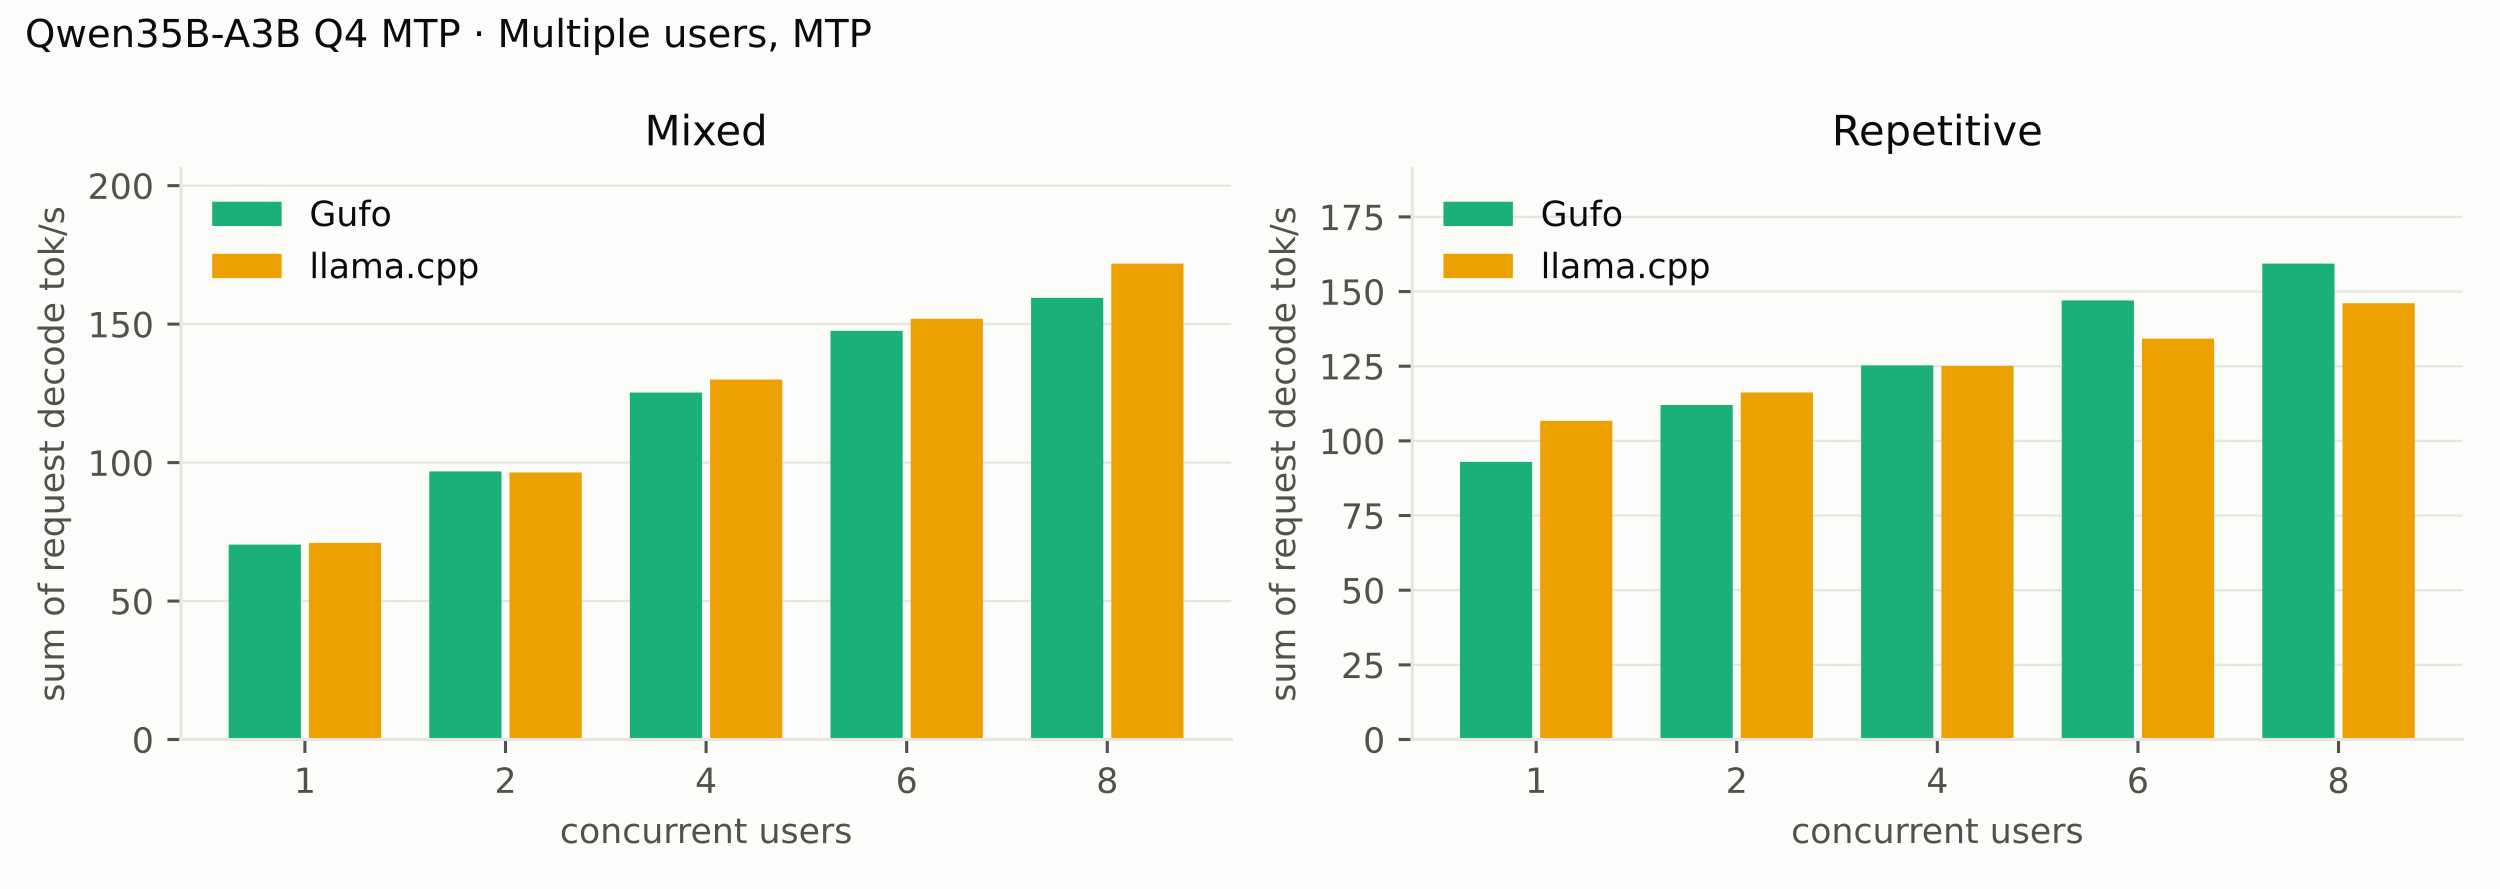
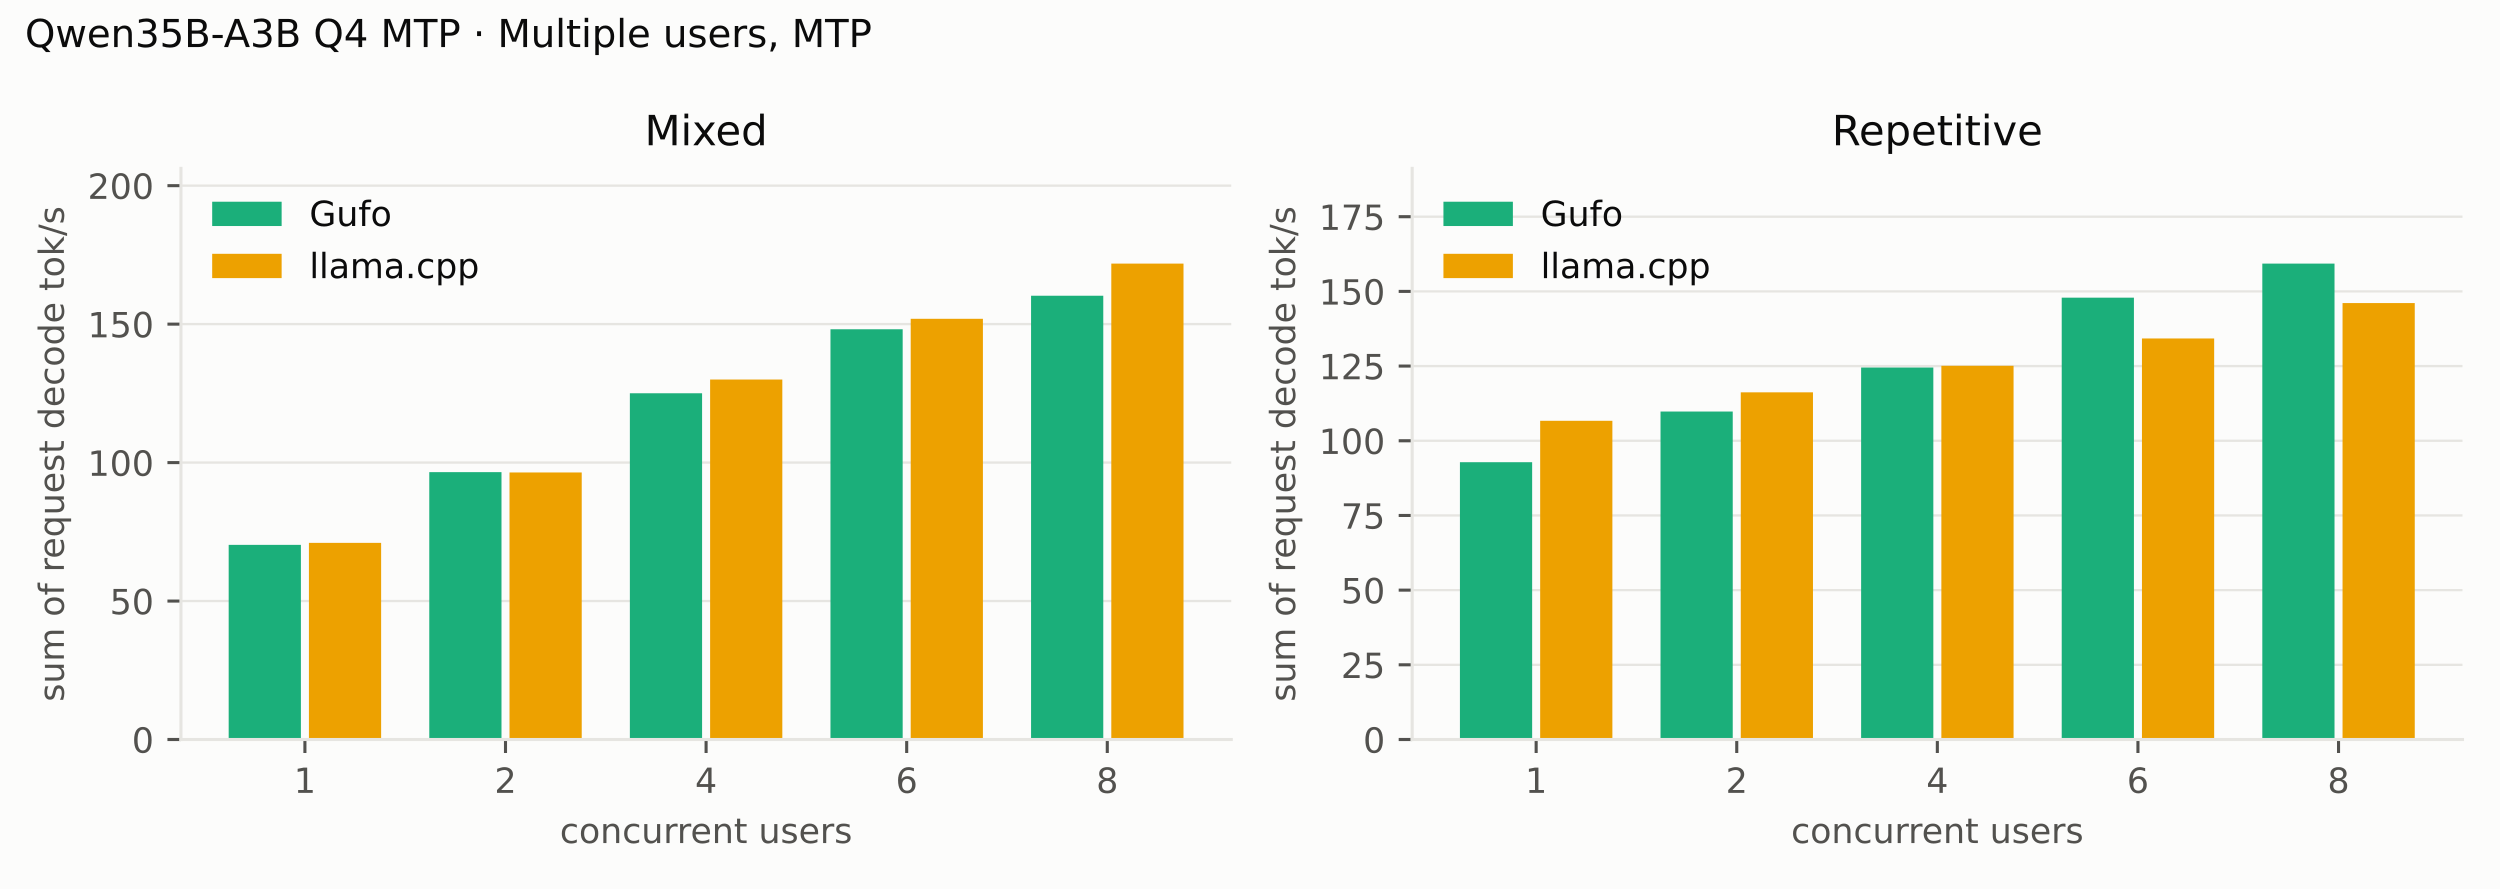
<svg xmlns="http://www.w3.org/2000/svg" xmlns:xlink="http://www.w3.org/1999/xlink" width="648pt" height="230.4pt" viewBox="0 0 648 230.4" version="1.1">
  <defs>
    <style type="text/css">*{stroke-linejoin: round; stroke-linecap: butt}</style>
  </defs>
  <g id="figure_1">
    <g id="patch_1">
      <path d="M 0 230.4 L 648 230.4 L 648 0 L 0 0 z " style="fill: #fcfcfb" />
    </g>
    <g id="axes_1">
      <g id="patch_2">
        <path d="M 46.899 191.68 L 319.14 191.68 L 319.14 43.647 L 46.899 43.647 z " style="fill: #fcfcfb" />
      </g>
      <g id="matplotlib.axis_1">
        <g id="xtick_1">
          <g id="line2d_1">
            <defs>
              <path id="m1ebf051f68" d="M 0 0 L 0 3.5 " style="stroke: #52514e; stroke-width: 0.8" />
            </defs>
            <g>
              <use xlink:href="#m1ebf051f68" x="79.032" y="191.68" style="fill: #52514e; stroke: #52514e; stroke-width: 0.8" />
            </g>
          </g>
          <g id="text_1">
            <text style="font-size: 9px; font-family: 'DejaVu Sans', 'Bitstream Vera Sans', 'Computer Modern Sans Serif', 'Lucida Grande', 'Verdana', 'Geneva', 'Lucid', 'Arial', 'Helvetica', 'Avant Garde', sans-serif; text-anchor: middle; fill: #52514e" x="79.032" y="205.518" transform="rotate(-0 79.03174 205.5179)">1</text>
          </g>
        </g>
        <g id="xtick_2">
          <g id="line2d_2">
            <g>
              <use xlink:href="#m1ebf051f68" x="131.026" y="191.68" style="fill: #52514e; stroke: #52514e; stroke-width: 0.8" />
            </g>
          </g>
          <g id="text_2">
            <text style="font-size: 9px; font-family: 'DejaVu Sans', 'Bitstream Vera Sans', 'Computer Modern Sans Serif', 'Lucida Grande', 'Verdana', 'Geneva', 'Lucid', 'Arial', 'Helvetica', 'Avant Garde', sans-serif; text-anchor: middle; fill: #52514e" x="131.026" y="205.518" transform="rotate(-0 131.0257 205.5179)">2</text>
          </g>
        </g>
        <g id="xtick_3">
          <g id="line2d_3">
            <g>
              <use xlink:href="#m1ebf051f68" x="183.02" y="191.68" style="fill: #52514e; stroke: #52514e; stroke-width: 0.8" />
            </g>
          </g>
          <g id="text_3">
            <text style="font-size: 9px; font-family: 'DejaVu Sans', 'Bitstream Vera Sans', 'Computer Modern Sans Serif', 'Lucida Grande', 'Verdana', 'Geneva', 'Lucid', 'Arial', 'Helvetica', 'Avant Garde', sans-serif; text-anchor: middle; fill: #52514e" x="183.02" y="205.518" transform="rotate(-0 183.0197 205.5179)">4</text>
          </g>
        </g>
        <g id="xtick_4">
          <g id="line2d_4">
            <g>
              <use xlink:href="#m1ebf051f68" x="235.014" y="191.68" style="fill: #52514e; stroke: #52514e; stroke-width: 0.8" />
            </g>
          </g>
          <g id="text_4">
            <text style="font-size: 9px; font-family: 'DejaVu Sans', 'Bitstream Vera Sans', 'Computer Modern Sans Serif', 'Lucida Grande', 'Verdana', 'Geneva', 'Lucid', 'Arial', 'Helvetica', 'Avant Garde', sans-serif; text-anchor: middle; fill: #52514e" x="235.014" y="205.518" transform="rotate(-0 235.0137 205.5179)">6</text>
          </g>
        </g>
        <g id="xtick_5">
          <g id="line2d_5">
            <g>
              <use xlink:href="#m1ebf051f68" x="287.008" y="191.68" style="fill: #52514e; stroke: #52514e; stroke-width: 0.8" />
            </g>
          </g>
          <g id="text_5">
            <text style="font-size: 9px; font-family: 'DejaVu Sans', 'Bitstream Vera Sans', 'Computer Modern Sans Serif', 'Lucida Grande', 'Verdana', 'Geneva', 'Lucid', 'Arial', 'Helvetica', 'Avant Garde', sans-serif; text-anchor: middle; fill: #52514e" x="287.008" y="205.518" transform="rotate(-0 287.0077 205.5179)">8</text>
          </g>
        </g>
        <g id="text_6">
          <text style="font-size: 9px; font-family: 'DejaVu Sans', 'Bitstream Vera Sans', 'Computer Modern Sans Serif', 'Lucida Grande', 'Verdana', 'Geneva', 'Lucid', 'Arial', 'Helvetica', 'Avant Garde', sans-serif; text-anchor: middle; fill: #52514e" x="183.02" y="218.518" transform="rotate(-0 183.0197 218.5179)">concurrent users</text>
        </g>
      </g>
      <g id="matplotlib.axis_2">
        <g id="ytick_1">
          <g id="line2d_6">
            <path d="M 46.899 191.68 L 319.14 191.68 " clip-path="url(#p1bdd1d52e2)" style="fill: none; stroke: #e6e5e1; stroke-width: 0.6; stroke-linecap: square" />
          </g>
          <g id="line2d_7">
            <defs>
              <path id="m680e5b1e24" d="M 0 0 L -3.5 0 " style="stroke: #52514e; stroke-width: 0.8" />
            </defs>
            <g>
              <use xlink:href="#m680e5b1e24" x="46.899" y="191.68" style="fill: #52514e; stroke: #52514e; stroke-width: 0.8" />
            </g>
          </g>
          <g id="text_7">
            <text style="font-size: 9px; font-family: 'DejaVu Sans', 'Bitstream Vera Sans', 'Computer Modern Sans Serif', 'Lucida Grande', 'Verdana', 'Geneva', 'Lucid', 'Arial', 'Helvetica', 'Avant Garde', sans-serif; text-anchor: end; fill: #52514e" x="39.899" y="195.099" transform="rotate(-0 39.89945 195.0989)">0</text>
          </g>
        </g>
        <g id="ytick_2">
          <g id="line2d_8">
            <path d="M 46.899 155.79 L 319.14 155.79 " clip-path="url(#p1bdd1d52e2)" style="fill: none; stroke: #e6e5e1; stroke-width: 0.6; stroke-linecap: square" />
          </g>
          <g id="line2d_9">
            <g>
              <use xlink:href="#m680e5b1e24" x="46.899" y="155.79" style="fill: #52514e; stroke: #52514e; stroke-width: 0.8" />
            </g>
          </g>
          <g id="text_8">
            <text style="font-size: 9px; font-family: 'DejaVu Sans', 'Bitstream Vera Sans', 'Computer Modern Sans Serif', 'Lucida Grande', 'Verdana', 'Geneva', 'Lucid', 'Arial', 'Helvetica', 'Avant Garde', sans-serif; text-anchor: end; fill: #52514e" x="39.899" y="159.209" transform="rotate(-0 39.89945 159.209)">50</text>
          </g>
        </g>
        <g id="ytick_3">
          <g id="line2d_10">
            <path d="M 46.899 119.9 L 319.14 119.9 " clip-path="url(#p1bdd1d52e2)" style="fill: none; stroke: #e6e5e1; stroke-width: 0.6; stroke-linecap: square" />
          </g>
          <g id="line2d_11">
            <g>
              <use xlink:href="#m680e5b1e24" x="46.899" y="119.9" style="fill: #52514e; stroke: #52514e; stroke-width: 0.8" />
            </g>
          </g>
          <g id="text_9">
            <text style="font-size: 9px; font-family: 'DejaVu Sans', 'Bitstream Vera Sans', 'Computer Modern Sans Serif', 'Lucida Grande', 'Verdana', 'Geneva', 'Lucid', 'Arial', 'Helvetica', 'Avant Garde', sans-serif; text-anchor: end; fill: #52514e" x="39.899" y="123.319" transform="rotate(-0 39.89945 123.3192)">100</text>
          </g>
        </g>
        <g id="ytick_4">
          <g id="line2d_12">
            <path d="M 46.899 84.01 L 319.14 84.01 " clip-path="url(#p1bdd1d52e2)" style="fill: none; stroke: #e6e5e1; stroke-width: 0.6; stroke-linecap: square" />
          </g>
          <g id="line2d_13">
            <g>
              <use xlink:href="#m680e5b1e24" x="46.899" y="84.01" style="fill: #52514e; stroke: #52514e; stroke-width: 0.8" />
            </g>
          </g>
          <g id="text_10">
            <text style="font-size: 9px; font-family: 'DejaVu Sans', 'Bitstream Vera Sans', 'Computer Modern Sans Serif', 'Lucida Grande', 'Verdana', 'Geneva', 'Lucid', 'Arial', 'Helvetica', 'Avant Garde', sans-serif; text-anchor: end; fill: #52514e" x="39.899" y="87.429" transform="rotate(-0 39.89945 87.42925)">150</text>
          </g>
        </g>
        <g id="ytick_5">
          <g id="line2d_14">
            <path d="M 46.899 48.12 L 319.14 48.12 " clip-path="url(#p1bdd1d52e2)" style="fill: none; stroke: #e6e5e1; stroke-width: 0.6; stroke-linecap: square" />
          </g>
          <g id="line2d_15">
            <g>
              <use xlink:href="#m680e5b1e24" x="46.899" y="48.12" style="fill: #52514e; stroke: #52514e; stroke-width: 0.8" />
            </g>
          </g>
          <g id="text_11">
            <text style="font-size: 9px; font-family: 'DejaVu Sans', 'Bitstream Vera Sans', 'Computer Modern Sans Serif', 'Lucida Grande', 'Verdana', 'Geneva', 'Lucid', 'Arial', 'Helvetica', 'Avant Garde', sans-serif; text-anchor: end; fill: #52514e" x="39.899" y="51.539" transform="rotate(-0 39.89945 51.53936)">200</text>
          </g>
        </g>
        <g id="text_12">
          <text style="font-size: 9px; font-family: 'DejaVu Sans', 'Bitstream Vera Sans', 'Computer Modern Sans Serif', 'Lucida Grande', 'Verdana', 'Geneva', 'Lucid', 'Arial', 'Helvetica', 'Avant Garde', sans-serif; text-anchor: middle; fill: #52514e" x="16.559" y="117.664" transform="rotate(-90 16.55859 117.6635)">sum of request decode tok/s</text>
        </g>
      </g>
      <g id="patch_3">
-         <path d="M 59.274 191.68 L 77.992 191.68 L 77.992 141.169 L 59.274 141.169 z " clip-path="url(#p1bdd1d52e2)" style="fill: #1baf7a" />
+         <path d="M 59.274 191.68 L 77.992 191.68 L 77.992 141.233 L 59.274 141.233 z " clip-path="url(#p1bdd1d52e2)" style="fill: #1baf7a" />
      </g>
      <g id="patch_4">
-         <path d="M 111.268 191.68 L 129.986 191.68 L 129.986 122.183 L 111.268 122.183 z " clip-path="url(#p1bdd1d52e2)" style="fill: #1baf7a" />
+         <path d="M 111.268 191.68 L 129.986 191.68 L 129.986 122.377 L 111.268 122.377 z " clip-path="url(#p1bdd1d52e2)" style="fill: #1baf7a" />
      </g>
      <g id="patch_5">
-         <path d="M 163.262 191.68 L 181.98 191.68 L 181.98 101.747 L 163.262 101.747 z " clip-path="url(#p1bdd1d52e2)" style="fill: #1baf7a" />
+         <path d="M 163.262 191.68 L 181.98 191.68 L 181.98 101.941 L 163.262 101.941 z " clip-path="url(#p1bdd1d52e2)" style="fill: #1baf7a" />
      </g>
      <g id="patch_6">
-         <path d="M 215.256 191.68 L 233.974 191.68 L 233.974 85.74 L 215.256 85.74 z " clip-path="url(#p1bdd1d52e2)" style="fill: #1baf7a" />
+         <path d="M 215.256 191.68 L 233.974 191.68 L 233.974 85.353 L 215.256 85.353 z " clip-path="url(#p1bdd1d52e2)" style="fill: #1baf7a" />
      </g>
      <g id="patch_7">
-         <path d="M 267.25 191.68 L 285.968 191.68 L 285.968 77.206 L 267.25 77.206 z " clip-path="url(#p1bdd1d52e2)" style="fill: #1baf7a" />
+         <path d="M 267.25 191.68 L 285.968 191.68 L 285.968 76.653 L 267.25 76.653 z " clip-path="url(#p1bdd1d52e2)" style="fill: #1baf7a" />
      </g>
      <g id="patch_8">
        <path d="M 80.072 191.68 L 98.789 191.68 L 98.789 140.709 L 80.072 140.709 z " clip-path="url(#p1bdd1d52e2)" style="fill: #eda100" />
      </g>
      <g id="patch_9">
        <path d="M 132.066 191.68 L 150.783 191.68 L 150.783 122.456 L 132.066 122.456 z " clip-path="url(#p1bdd1d52e2)" style="fill: #eda100" />
      </g>
      <g id="patch_10">
        <path d="M 184.06 191.68 L 202.777 191.68 L 202.777 98.366 L 184.06 98.366 z " clip-path="url(#p1bdd1d52e2)" style="fill: #eda100" />
      </g>
      <g id="patch_11">
        <path d="M 236.054 191.68 L 254.771 191.68 L 254.771 82.632 L 236.054 82.632 z " clip-path="url(#p1bdd1d52e2)" style="fill: #eda100" />
      </g>
      <g id="patch_12">
        <path d="M 288.048 191.68 L 306.765 191.68 L 306.765 68.319 L 288.048 68.319 z " clip-path="url(#p1bdd1d52e2)" style="fill: #eda100" />
      </g>
      <g id="patch_13">
        <path d="M 46.899 191.68 L 46.899 43.647 " style="fill: none; stroke: #e6e5e1; stroke-width: 0.8; stroke-linejoin: miter; stroke-linecap: square" />
      </g>
      <g id="patch_14">
        <path d="M 46.899 191.68 L 319.14 191.68 " style="fill: none; stroke: #e6e5e1; stroke-width: 0.8; stroke-linejoin: miter; stroke-linecap: square" />
      </g>
      <g id="text_13">
        <text style="font-size: 10.8px; font-family: 'DejaVu Sans', 'Bitstream Vera Sans', 'Computer Modern Sans Serif', 'Lucida Grande', 'Verdana', 'Geneva', 'Lucid', 'Arial', 'Helvetica', 'Avant Garde', sans-serif; text-anchor: middle; fill: #0b0b0b" x="183.02" y="37.647" transform="rotate(-0 183.0197 37.64709)">Mixed</text>
      </g>
      <g id="legend_1">
        <g id="patch_15">
          <path d="M 54.999 58.586 L 72.999 58.586 L 72.999 52.286 L 54.999 52.286 z " style="fill: #1baf7a" />
        </g>
        <g id="text_14">
          <text style="font-size: 9px; font-family: 'DejaVu Sans', 'Bitstream Vera Sans', 'Computer Modern Sans Serif', 'Lucida Grande', 'Verdana', 'Geneva', 'Lucid', 'Arial', 'Helvetica', 'Avant Garde', sans-serif; text-anchor: start; fill: #0b0b0b" x="80.199" y="58.586" transform="rotate(-0 80.19945 58.58569)">Gufo</text>
        </g>
        <g id="patch_16">
          <path d="M 54.999 72.086 L 72.999 72.086 L 72.999 65.786 L 54.999 65.786 z " style="fill: #eda100" />
        </g>
        <g id="text_15">
          <text style="font-size: 9px; font-family: 'DejaVu Sans', 'Bitstream Vera Sans', 'Computer Modern Sans Serif', 'Lucida Grande', 'Verdana', 'Geneva', 'Lucid', 'Arial', 'Helvetica', 'Avant Garde', sans-serif; text-anchor: start; fill: #0b0b0b" x="80.199" y="72.086" transform="rotate(-0 80.19945 72.08639)">llama.cpp</text>
        </g>
      </g>
    </g>
    <g id="axes_2">
      <g id="patch_17">
        <path d="M 366.039 191.68 L 638.28 191.68 L 638.28 43.647 L 366.039 43.647 z " style="fill: #fcfcfb" />
      </g>
      <g id="matplotlib.axis_3">
        <g id="xtick_6">
          <g id="line2d_16">
            <g>
              <use xlink:href="#m1ebf051f68" x="398.172" y="191.68" style="fill: #52514e; stroke: #52514e; stroke-width: 0.8" />
            </g>
          </g>
          <g id="text_16">
            <text style="font-size: 9px; font-family: 'DejaVu Sans', 'Bitstream Vera Sans', 'Computer Modern Sans Serif', 'Lucida Grande', 'Verdana', 'Geneva', 'Lucid', 'Arial', 'Helvetica', 'Avant Garde', sans-serif; text-anchor: middle; fill: #52514e" x="398.172" y="205.518" transform="rotate(-0 398.1717 205.5179)">1</text>
          </g>
        </g>
        <g id="xtick_7">
          <g id="line2d_17">
            <g>
              <use xlink:href="#m1ebf051f68" x="450.166" y="191.68" style="fill: #52514e; stroke: #52514e; stroke-width: 0.8" />
            </g>
          </g>
          <g id="text_17">
            <text style="font-size: 9px; font-family: 'DejaVu Sans', 'Bitstream Vera Sans', 'Computer Modern Sans Serif', 'Lucida Grande', 'Verdana', 'Geneva', 'Lucid', 'Arial', 'Helvetica', 'Avant Garde', sans-serif; text-anchor: middle; fill: #52514e" x="450.166" y="205.518" transform="rotate(-0 450.1657 205.5179)">2</text>
          </g>
        </g>
        <g id="xtick_8">
          <g id="line2d_18">
            <g>
              <use xlink:href="#m1ebf051f68" x="502.16" y="191.68" style="fill: #52514e; stroke: #52514e; stroke-width: 0.8" />
            </g>
          </g>
          <g id="text_18">
            <text style="font-size: 9px; font-family: 'DejaVu Sans', 'Bitstream Vera Sans', 'Computer Modern Sans Serif', 'Lucida Grande', 'Verdana', 'Geneva', 'Lucid', 'Arial', 'Helvetica', 'Avant Garde', sans-serif; text-anchor: middle; fill: #52514e" x="502.16" y="205.518" transform="rotate(-0 502.1597 205.5179)">4</text>
          </g>
        </g>
        <g id="xtick_9">
          <g id="line2d_19">
            <g>
              <use xlink:href="#m1ebf051f68" x="554.154" y="191.68" style="fill: #52514e; stroke: #52514e; stroke-width: 0.8" />
            </g>
          </g>
          <g id="text_19">
            <text style="font-size: 9px; font-family: 'DejaVu Sans', 'Bitstream Vera Sans', 'Computer Modern Sans Serif', 'Lucida Grande', 'Verdana', 'Geneva', 'Lucid', 'Arial', 'Helvetica', 'Avant Garde', sans-serif; text-anchor: middle; fill: #52514e" x="554.154" y="205.518" transform="rotate(-0 554.1537 205.5179)">6</text>
          </g>
        </g>
        <g id="xtick_10">
          <g id="line2d_20">
            <g>
              <use xlink:href="#m1ebf051f68" x="606.148" y="191.68" style="fill: #52514e; stroke: #52514e; stroke-width: 0.8" />
            </g>
          </g>
          <g id="text_20">
            <text style="font-size: 9px; font-family: 'DejaVu Sans', 'Bitstream Vera Sans', 'Computer Modern Sans Serif', 'Lucida Grande', 'Verdana', 'Geneva', 'Lucid', 'Arial', 'Helvetica', 'Avant Garde', sans-serif; text-anchor: middle; fill: #52514e" x="606.148" y="205.518" transform="rotate(-0 606.1477 205.5179)">8</text>
          </g>
        </g>
        <g id="text_21">
          <text style="font-size: 9px; font-family: 'DejaVu Sans', 'Bitstream Vera Sans', 'Computer Modern Sans Serif', 'Lucida Grande', 'Verdana', 'Geneva', 'Lucid', 'Arial', 'Helvetica', 'Avant Garde', sans-serif; text-anchor: middle; fill: #52514e" x="502.16" y="218.518" transform="rotate(-0 502.1597 218.5179)">concurrent users</text>
        </g>
      </g>
      <g id="matplotlib.axis_4">
        <g id="ytick_6">
          <g id="line2d_21">
            <path d="M 366.039 191.68 L 638.28 191.68 " clip-path="url(#pbed3e39741)" style="fill: none; stroke: #e6e5e1; stroke-width: 0.6; stroke-linecap: square" />
          </g>
          <g id="line2d_22">
            <g>
              <use xlink:href="#m680e5b1e24" x="366.039" y="191.68" style="fill: #52514e; stroke: #52514e; stroke-width: 0.8" />
            </g>
          </g>
          <g id="text_22">
            <text style="font-size: 9px; font-family: 'DejaVu Sans', 'Bitstream Vera Sans', 'Computer Modern Sans Serif', 'Lucida Grande', 'Verdana', 'Geneva', 'Lucid', 'Arial', 'Helvetica', 'Avant Garde', sans-serif; text-anchor: end; fill: #52514e" x="359.039" y="195.099" transform="rotate(-0 359.0395 195.0989)">0</text>
          </g>
        </g>
        <g id="ytick_7">
          <g id="line2d_23">
-             <path d="M 366.039 172.329 L 638.28 172.329 " clip-path="url(#pbed3e39741)" style="fill: none; stroke: #e6e5e1; stroke-width: 0.6; stroke-linecap: square" />
+             <path d="M 366.039 172.321 L 638.28 172.321 " clip-path="url(#pbed3e39741)" style="fill: none; stroke: #e6e5e1; stroke-width: 0.6; stroke-linecap: square" />
          </g>
          <g id="line2d_24">
            <g>
-               <use xlink:href="#m680e5b1e24" x="366.039" y="172.329" style="fill: #52514e; stroke: #52514e; stroke-width: 0.8" />
+               <use xlink:href="#m680e5b1e24" x="366.039" y="172.321" style="fill: #52514e; stroke: #52514e; stroke-width: 0.8" />
            </g>
          </g>
          <g id="text_23">
-             <text style="font-size: 9px; font-family: 'DejaVu Sans', 'Bitstream Vera Sans', 'Computer Modern Sans Serif', 'Lucida Grande', 'Verdana', 'Geneva', 'Lucid', 'Arial', 'Helvetica', 'Avant Garde', sans-serif; text-anchor: end; fill: #52514e" x="359.039" y="175.748" transform="rotate(-0 359.0395 175.7476)">25</text>
+             <text style="font-size: 9px; font-family: 'DejaVu Sans', 'Bitstream Vera Sans', 'Computer Modern Sans Serif', 'Lucida Grande', 'Verdana', 'Geneva', 'Lucid', 'Arial', 'Helvetica', 'Avant Garde', sans-serif; text-anchor: end; fill: #52514e" x="359.039" y="175.74" transform="rotate(-0 359.0395 175.7403)">25</text>
          </g>
        </g>
        <g id="ytick_8">
          <g id="line2d_25">
-             <path d="M 366.039 152.977 L 638.28 152.977 " clip-path="url(#pbed3e39741)" style="fill: none; stroke: #e6e5e1; stroke-width: 0.6; stroke-linecap: square" />
+             <path d="M 366.039 152.963 L 638.28 152.963 " clip-path="url(#pbed3e39741)" style="fill: none; stroke: #e6e5e1; stroke-width: 0.6; stroke-linecap: square" />
          </g>
          <g id="line2d_26">
            <g>
-               <use xlink:href="#m680e5b1e24" x="366.039" y="152.977" style="fill: #52514e; stroke: #52514e; stroke-width: 0.8" />
+               <use xlink:href="#m680e5b1e24" x="366.039" y="152.963" style="fill: #52514e; stroke: #52514e; stroke-width: 0.8" />
            </g>
          </g>
          <g id="text_24">
-             <text style="font-size: 9px; font-family: 'DejaVu Sans', 'Bitstream Vera Sans', 'Computer Modern Sans Serif', 'Lucida Grande', 'Verdana', 'Geneva', 'Lucid', 'Arial', 'Helvetica', 'Avant Garde', sans-serif; text-anchor: end; fill: #52514e" x="359.039" y="156.396" transform="rotate(-0 359.0395 156.3963)">50</text>
+             <text style="font-size: 9px; font-family: 'DejaVu Sans', 'Bitstream Vera Sans', 'Computer Modern Sans Serif', 'Lucida Grande', 'Verdana', 'Geneva', 'Lucid', 'Arial', 'Helvetica', 'Avant Garde', sans-serif; text-anchor: end; fill: #52514e" x="359.039" y="156.382" transform="rotate(-0 359.0395 156.3817)">50</text>
          </g>
        </g>
        <g id="ytick_9">
          <g id="line2d_27">
-             <path d="M 366.039 133.626 L 638.28 133.626 " clip-path="url(#pbed3e39741)" style="fill: none; stroke: #e6e5e1; stroke-width: 0.6; stroke-linecap: square" />
+             <path d="M 366.039 133.604 L 638.28 133.604 " clip-path="url(#pbed3e39741)" style="fill: none; stroke: #e6e5e1; stroke-width: 0.6; stroke-linecap: square" />
          </g>
          <g id="line2d_28">
            <g>
-               <use xlink:href="#m680e5b1e24" x="366.039" y="133.626" style="fill: #52514e; stroke: #52514e; stroke-width: 0.8" />
+               <use xlink:href="#m680e5b1e24" x="366.039" y="133.604" style="fill: #52514e; stroke: #52514e; stroke-width: 0.8" />
            </g>
          </g>
          <g id="text_25">
-             <text style="font-size: 9px; font-family: 'DejaVu Sans', 'Bitstream Vera Sans', 'Computer Modern Sans Serif', 'Lucida Grande', 'Verdana', 'Geneva', 'Lucid', 'Arial', 'Helvetica', 'Avant Garde', sans-serif; text-anchor: end; fill: #52514e" x="359.039" y="137.045" transform="rotate(-0 359.0395 137.045)">75</text>
+             <text style="font-size: 9px; font-family: 'DejaVu Sans', 'Bitstream Vera Sans', 'Computer Modern Sans Serif', 'Lucida Grande', 'Verdana', 'Geneva', 'Lucid', 'Arial', 'Helvetica', 'Avant Garde', sans-serif; text-anchor: end; fill: #52514e" x="359.039" y="137.023" transform="rotate(-0 359.0395 137.0231)">75</text>
          </g>
        </g>
        <g id="ytick_10">
          <g id="line2d_29">
-             <path d="M 366.039 114.275 L 638.28 114.275 " clip-path="url(#pbed3e39741)" style="fill: none; stroke: #e6e5e1; stroke-width: 0.6; stroke-linecap: square" />
+             <path d="M 366.039 114.246 L 638.28 114.246 " clip-path="url(#pbed3e39741)" style="fill: none; stroke: #e6e5e1; stroke-width: 0.6; stroke-linecap: square" />
          </g>
          <g id="line2d_30">
            <g>
-               <use xlink:href="#m680e5b1e24" x="366.039" y="114.275" style="fill: #52514e; stroke: #52514e; stroke-width: 0.8" />
+               <use xlink:href="#m680e5b1e24" x="366.039" y="114.246" style="fill: #52514e; stroke: #52514e; stroke-width: 0.8" />
            </g>
          </g>
          <g id="text_26">
-             <text style="font-size: 9px; font-family: 'DejaVu Sans', 'Bitstream Vera Sans', 'Computer Modern Sans Serif', 'Lucida Grande', 'Verdana', 'Geneva', 'Lucid', 'Arial', 'Helvetica', 'Avant Garde', sans-serif; text-anchor: end; fill: #52514e" x="359.039" y="117.694" transform="rotate(-0 359.0395 117.6937)">100</text>
+             <text style="font-size: 9px; font-family: 'DejaVu Sans', 'Bitstream Vera Sans', 'Computer Modern Sans Serif', 'Lucida Grande', 'Verdana', 'Geneva', 'Lucid', 'Arial', 'Helvetica', 'Avant Garde', sans-serif; text-anchor: end; fill: #52514e" x="359.039" y="117.665" transform="rotate(-0 359.0395 117.6645)">100</text>
          </g>
        </g>
        <g id="ytick_11">
          <g id="line2d_31">
-             <path d="M 366.039 94.923 L 638.28 94.923 " clip-path="url(#pbed3e39741)" style="fill: none; stroke: #e6e5e1; stroke-width: 0.6; stroke-linecap: square" />
+             <path d="M 366.039 94.887 L 638.28 94.887 " clip-path="url(#pbed3e39741)" style="fill: none; stroke: #e6e5e1; stroke-width: 0.6; stroke-linecap: square" />
          </g>
          <g id="line2d_32">
            <g>
-               <use xlink:href="#m680e5b1e24" x="366.039" y="94.923" style="fill: #52514e; stroke: #52514e; stroke-width: 0.8" />
+               <use xlink:href="#m680e5b1e24" x="366.039" y="94.887" style="fill: #52514e; stroke: #52514e; stroke-width: 0.8" />
            </g>
          </g>
          <g id="text_27">
-             <text style="font-size: 9px; font-family: 'DejaVu Sans', 'Bitstream Vera Sans', 'Computer Modern Sans Serif', 'Lucida Grande', 'Verdana', 'Geneva', 'Lucid', 'Arial', 'Helvetica', 'Avant Garde', sans-serif; text-anchor: end; fill: #52514e" x="359.039" y="98.342" transform="rotate(-0 359.0395 98.34238)">125</text>
+             <text style="font-size: 9px; font-family: 'DejaVu Sans', 'Bitstream Vera Sans', 'Computer Modern Sans Serif', 'Lucida Grande', 'Verdana', 'Geneva', 'Lucid', 'Arial', 'Helvetica', 'Avant Garde', sans-serif; text-anchor: end; fill: #52514e" x="359.039" y="98.306" transform="rotate(-0 359.0395 98.30594)">125</text>
          </g>
        </g>
        <g id="ytick_12">
          <g id="line2d_33">
-             <path d="M 366.039 75.572 L 638.28 75.572 " clip-path="url(#pbed3e39741)" style="fill: none; stroke: #e6e5e1; stroke-width: 0.6; stroke-linecap: square" />
+             <path d="M 366.039 75.528 L 638.28 75.528 " clip-path="url(#pbed3e39741)" style="fill: none; stroke: #e6e5e1; stroke-width: 0.6; stroke-linecap: square" />
          </g>
          <g id="line2d_34">
            <g>
-               <use xlink:href="#m680e5b1e24" x="366.039" y="75.572" style="fill: #52514e; stroke: #52514e; stroke-width: 0.8" />
+               <use xlink:href="#m680e5b1e24" x="366.039" y="75.528" style="fill: #52514e; stroke: #52514e; stroke-width: 0.8" />
            </g>
          </g>
          <g id="text_28">
-             <text style="font-size: 9px; font-family: 'DejaVu Sans', 'Bitstream Vera Sans', 'Computer Modern Sans Serif', 'Lucida Grande', 'Verdana', 'Geneva', 'Lucid', 'Arial', 'Helvetica', 'Avant Garde', sans-serif; text-anchor: end; fill: #52514e" x="359.039" y="78.991" transform="rotate(-0 359.0395 78.99106)">150</text>
+             <text style="font-size: 9px; font-family: 'DejaVu Sans', 'Bitstream Vera Sans', 'Computer Modern Sans Serif', 'Lucida Grande', 'Verdana', 'Geneva', 'Lucid', 'Arial', 'Helvetica', 'Avant Garde', sans-serif; text-anchor: end; fill: #52514e" x="359.039" y="78.947" transform="rotate(-0 359.0395 78.94733)">150</text>
          </g>
        </g>
        <g id="ytick_13">
          <g id="line2d_35">
-             <path d="M 366.039 56.221 L 638.28 56.221 " clip-path="url(#pbed3e39741)" style="fill: none; stroke: #e6e5e1; stroke-width: 0.6; stroke-linecap: square" />
+             <path d="M 366.039 56.17 L 638.28 56.17 " clip-path="url(#pbed3e39741)" style="fill: none; stroke: #e6e5e1; stroke-width: 0.6; stroke-linecap: square" />
          </g>
          <g id="line2d_36">
            <g>
-               <use xlink:href="#m680e5b1e24" x="366.039" y="56.221" style="fill: #52514e; stroke: #52514e; stroke-width: 0.8" />
+               <use xlink:href="#m680e5b1e24" x="366.039" y="56.17" style="fill: #52514e; stroke: #52514e; stroke-width: 0.8" />
            </g>
          </g>
          <g id="text_29">
-             <text style="font-size: 9px; font-family: 'DejaVu Sans', 'Bitstream Vera Sans', 'Computer Modern Sans Serif', 'Lucida Grande', 'Verdana', 'Geneva', 'Lucid', 'Arial', 'Helvetica', 'Avant Garde', sans-serif; text-anchor: end; fill: #52514e" x="359.039" y="59.64" transform="rotate(-0 359.0395 59.63975)">175</text>
+             <text style="font-size: 9px; font-family: 'DejaVu Sans', 'Bitstream Vera Sans', 'Computer Modern Sans Serif', 'Lucida Grande', 'Verdana', 'Geneva', 'Lucid', 'Arial', 'Helvetica', 'Avant Garde', sans-serif; text-anchor: end; fill: #52514e" x="359.039" y="59.589" transform="rotate(-0 359.0395 59.58873)">175</text>
          </g>
        </g>
        <g id="text_30">
          <text style="font-size: 9px; font-family: 'DejaVu Sans', 'Bitstream Vera Sans', 'Computer Modern Sans Serif', 'Lucida Grande', 'Verdana', 'Geneva', 'Lucid', 'Arial', 'Helvetica', 'Avant Garde', sans-serif; text-anchor: middle; fill: #52514e" x="335.699" y="117.664" transform="rotate(-90 335.6986 117.6635)">sum of request decode tok/s</text>
        </g>
      </g>
      <g id="patch_18">
-         <path d="M 378.414 191.68 L 397.132 191.68 L 397.132 119.724 L 378.414 119.724 z " clip-path="url(#pbed3e39741)" style="fill: #1baf7a" />
+         <path d="M 378.414 191.68 L 397.132 191.68 L 397.132 119.798 L 378.414 119.798 z " clip-path="url(#pbed3e39741)" style="fill: #1baf7a" />
      </g>
      <g id="patch_19">
-         <path d="M 430.408 191.68 L 449.126 191.68 L 449.126 104.978 L 430.408 104.978 z " clip-path="url(#pbed3e39741)" style="fill: #1baf7a" />
+         <path d="M 430.408 191.68 L 449.126 191.68 L 449.126 106.673 L 430.408 106.673 z " clip-path="url(#pbed3e39741)" style="fill: #1baf7a" />
      </g>
      <g id="patch_20">
-         <path d="M 482.402 191.68 L 501.12 191.68 L 501.12 94.714 L 482.402 94.714 z " clip-path="url(#pbed3e39741)" style="fill: #1baf7a" />
+         <path d="M 482.402 191.68 L 501.12 191.68 L 501.12 95.266 L 482.402 95.266 z " clip-path="url(#pbed3e39741)" style="fill: #1baf7a" />
      </g>
      <g id="patch_21">
-         <path d="M 534.396 191.68 L 553.114 191.68 L 553.114 77.871 L 534.396 77.871 z " clip-path="url(#pbed3e39741)" style="fill: #1baf7a" />
+         <path d="M 534.396 191.68 L 553.114 191.68 L 553.114 77.155 L 534.396 77.155 z " clip-path="url(#pbed3e39741)" style="fill: #1baf7a" />
      </g>
      <g id="patch_22">
        <path d="M 586.39 191.68 L 605.108 191.68 L 605.108 68.319 L 586.39 68.319 z " clip-path="url(#pbed3e39741)" style="fill: #1baf7a" />
      </g>
      <g id="patch_23">
-         <path d="M 399.212 191.68 L 417.929 191.68 L 417.929 109.096 L 399.212 109.096 z " clip-path="url(#pbed3e39741)" style="fill: #eda100" />
+         <path d="M 399.212 191.68 L 417.929 191.68 L 417.929 109.065 L 399.212 109.065 z " clip-path="url(#pbed3e39741)" style="fill: #eda100" />
      </g>
      <g id="patch_24">
-         <path d="M 451.206 191.68 L 469.923 191.68 L 469.923 101.735 L 451.206 101.735 z " clip-path="url(#pbed3e39741)" style="fill: #eda100" />
+         <path d="M 451.206 191.68 L 469.923 191.68 L 469.923 101.701 L 451.206 101.701 z " clip-path="url(#pbed3e39741)" style="fill: #eda100" />
      </g>
      <g id="patch_25">
-         <path d="M 503.2 191.68 L 521.917 191.68 L 521.917 94.854 L 503.2 94.854 z " clip-path="url(#pbed3e39741)" style="fill: #eda100" />
+         <path d="M 503.2 191.68 L 521.917 191.68 L 521.917 94.817 L 503.2 94.817 z " clip-path="url(#pbed3e39741)" style="fill: #eda100" />
      </g>
      <g id="patch_26">
-         <path d="M 555.194 191.68 L 573.911 191.68 L 573.911 87.771 L 555.194 87.771 z " clip-path="url(#pbed3e39741)" style="fill: #eda100" />
+         <path d="M 555.194 191.68 L 573.911 191.68 L 573.911 87.732 L 555.194 87.732 z " clip-path="url(#pbed3e39741)" style="fill: #eda100" />
      </g>
      <g id="patch_27">
-         <path d="M 607.188 191.68 L 625.905 191.68 L 625.905 78.591 L 607.188 78.591 z " clip-path="url(#pbed3e39741)" style="fill: #eda100" />
+         <path d="M 607.188 191.68 L 625.905 191.68 L 625.905 78.548 L 607.188 78.548 z " clip-path="url(#pbed3e39741)" style="fill: #eda100" />
      </g>
      <g id="patch_28">
        <path d="M 366.039 191.68 L 366.039 43.647 " style="fill: none; stroke: #e6e5e1; stroke-width: 0.8; stroke-linejoin: miter; stroke-linecap: square" />
      </g>
      <g id="patch_29">
        <path d="M 366.039 191.68 L 638.28 191.68 " style="fill: none; stroke: #e6e5e1; stroke-width: 0.8; stroke-linejoin: miter; stroke-linecap: square" />
      </g>
      <g id="text_31">
        <text style="font-size: 10.8px; font-family: 'DejaVu Sans', 'Bitstream Vera Sans', 'Computer Modern Sans Serif', 'Lucida Grande', 'Verdana', 'Geneva', 'Lucid', 'Arial', 'Helvetica', 'Avant Garde', sans-serif; text-anchor: middle; fill: #0b0b0b" x="502.16" y="37.647" transform="rotate(-0 502.1597 37.64709)">Repetitive</text>
      </g>
      <g id="legend_2">
        <g id="patch_30">
          <path d="M 374.139 58.586 L 392.139 58.586 L 392.139 52.286 L 374.139 52.286 z " style="fill: #1baf7a" />
        </g>
        <g id="text_32">
          <text style="font-size: 9px; font-family: 'DejaVu Sans', 'Bitstream Vera Sans', 'Computer Modern Sans Serif', 'Lucida Grande', 'Verdana', 'Geneva', 'Lucid', 'Arial', 'Helvetica', 'Avant Garde', sans-serif; text-anchor: start; fill: #0b0b0b" x="399.339" y="58.586" transform="rotate(-0 399.3395 58.58569)">Gufo</text>
        </g>
        <g id="patch_31">
          <path d="M 374.139 72.086 L 392.139 72.086 L 392.139 65.786 L 374.139 65.786 z " style="fill: #eda100" />
        </g>
        <g id="text_33">
          <text style="font-size: 9px; font-family: 'DejaVu Sans', 'Bitstream Vera Sans', 'Computer Modern Sans Serif', 'Lucida Grande', 'Verdana', 'Geneva', 'Lucid', 'Arial', 'Helvetica', 'Avant Garde', sans-serif; text-anchor: start; fill: #0b0b0b" x="399.339" y="72.086" transform="rotate(-0 399.3395 72.08639)">llama.cpp</text>
        </g>
      </g>
    </g>
    <g id="text_34">
      <text style="font-size: 10px; font-family: 'DejaVu Sans', 'Bitstream Vera Sans', 'Computer Modern Sans Serif', 'Lucida Grande', 'Verdana', 'Geneva', 'Lucid', 'Arial', 'Helvetica', 'Avant Garde', sans-serif; text-anchor: start; fill: #0b0b0b" x="6.48" y="12.206" transform="rotate(-0 6.48 12.20644)">Qwen35B-A3B Q4 MTP · Multiple users, MTP</text>
    </g>
  </g>
  <defs>
    <clipPath id="p1bdd1d52e2">
      <rect x="46.899" y="43.647" width="272.241" height="148.033" />
    </clipPath>
    <clipPath id="pbed3e39741">
      <rect x="366.039" y="43.647" width="272.241" height="148.033" />
    </clipPath>
  </defs>
</svg>
